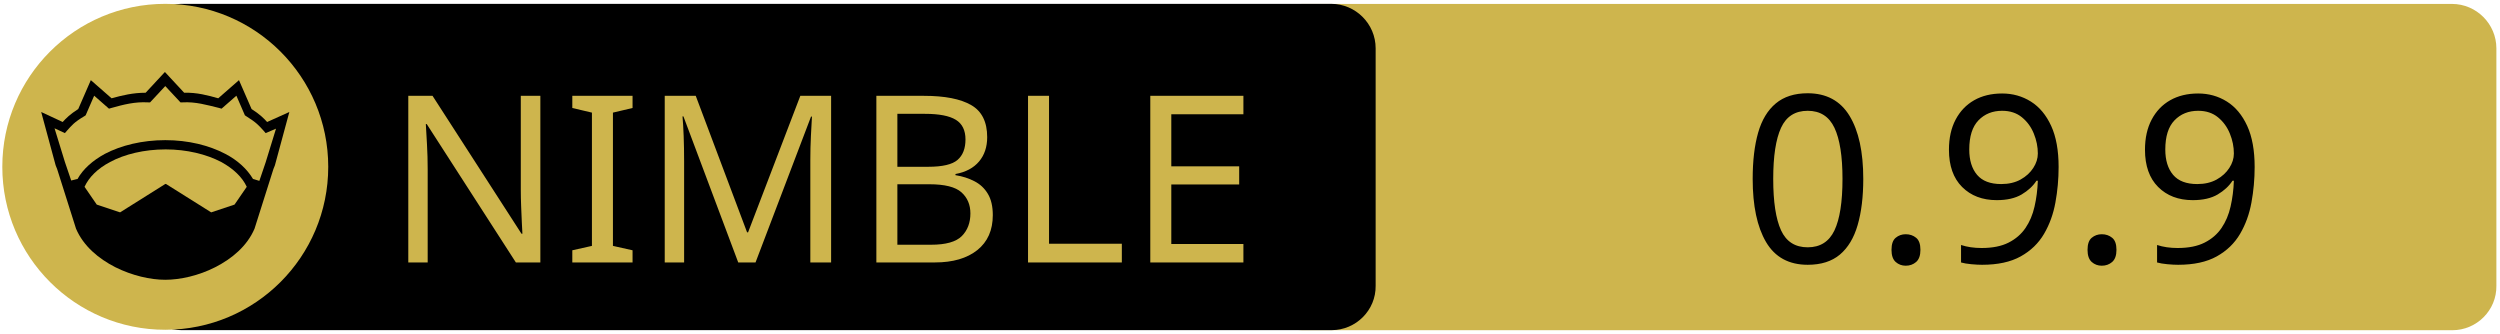
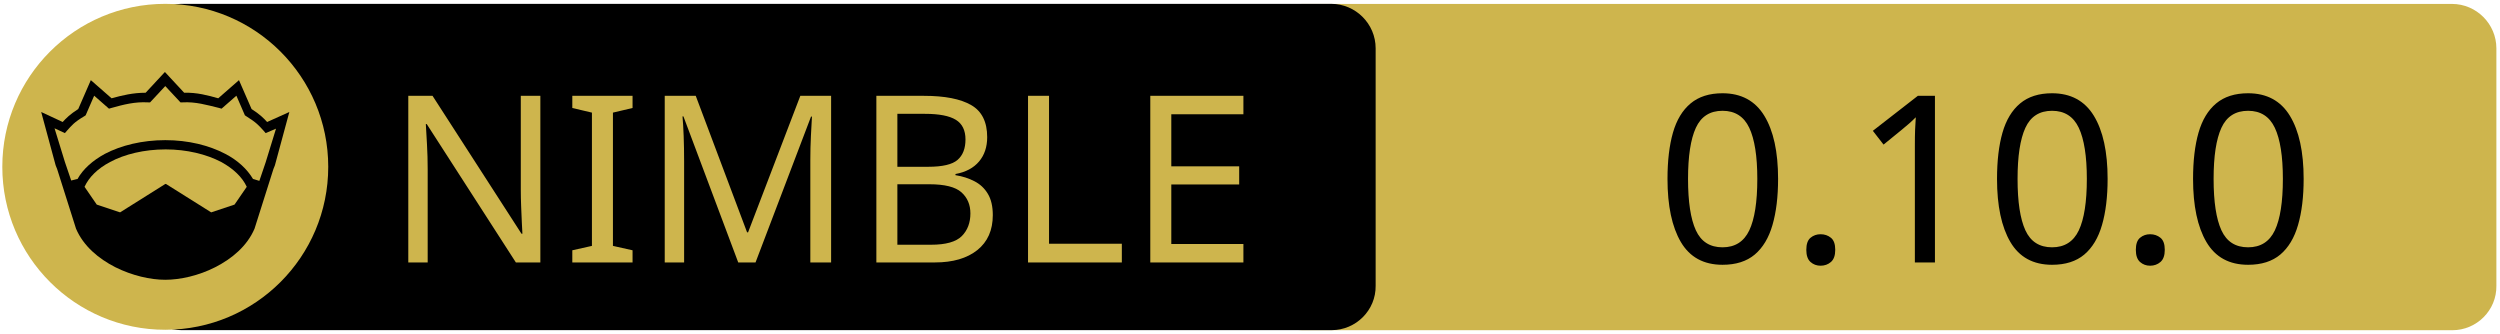
<svg xmlns="http://www.w3.org/2000/svg" xmlns:xlink="http://www.w3.org/1999/xlink" width="675" height="90" xml:space="preserve" version="1.1">
  <a xlink:href="https://github.com/c-blake/bu">
    <g>
      <path fill="#CEB54D" id="svg_15" d="m662.123,89.159l-310.5,0c-6.6,0 -12,-5.4 -12,-12l0,-64.1c0,-6.6 5.4,-12 12,-12l310.4,0c6.6,0 12,5.4 12,12l0,64.1c0.1,6.6 -5.3,12 -11.9,12z" />
      <path id="svg_1" d="m359.524,89.139l-310.5,0c-6.6,0 -12,-5.4 -12,-12l0,-64.1c0,-6.6 5.4,-12 12,-12l310.4,0c6.6,0 12,5.4 12,12l0,64.1c0.1,6.6 -5.3,12 -11.9,12z" />
      <rect id="svg_2" fill="none" height="45.9" width="315.3" class="st0" y="24.539" x="60.224" />
      <circle id="svg_4" fill="#CEB54D" r="44" cy="45.039" cx="44.624" class="st1" />
      <g id="XMLID_4_">
        <path id="svg_5" d="m78.124,30.239l-3.9,14.4l-0.4,1l-5.1,16.1c0,0 0,0 0,0c-2,4.7 -6.1,8.1 -10.6,10.4c-4.5,2.3 -9.5,3.4 -13.5,3.4c-4,0 -8.9,-1.1 -13.5,-3.4c-4.5,-2.3 -8.6,-5.7 -10.6,-10.4c0,0 0,0 0,0l-5.1,-16.1l-0.4,-1l-3.9,-14.4l5.8,2.7c0.9,-1 2,-2.1 4.2,-3.5l3.4,-7.8l5.6,4.9c2.9,-0.8 5.8,-1.5 9.2,-1.5l5.2,-5.6l5.2,5.6c3.4,-0.1 6.4,0.7 9.2,1.5l5.6,-4.9l3.4,7.8c2.2,1.4 3.3,2.5 4.2,3.5l6,-2.7z" />
        <g id="XMLID_6_">
          <g id="svg_6">
            <path id="svg_7" fill="#CEB54D" d="m66.624,50.439l-3.3,4.8l-6.3,2.1l-12.1,-7.6c-0.1,-0.1 -0.3,-0.1 -0.4,0l-12.1,7.6l-6.3,-2.1l-3.3,-4.8c1.2,-2.6 3.5,-4.9 6.9,-6.7c3.9,-2.1 9.2,-3.4 15,-3.4c5.7,0 11,1.3 15,3.4c3.3,1.8 5.7,4.1 6.9,6.7z" class="st1" />
          </g>
          <g id="svg_8" />
        </g>
        <g id="XMLID_5_">
          <g id="svg_9">
            <path id="svg_10" fill="#CEB54D" d="m74.524,34.739l-2.8,9.1l-1.7,5l-1.6,-0.5c0,0 -0.1,0 -0.1,0c-1.6,-2.7 -4.2,-5.1 -7.5,-6.8c-4.4,-2.3 -10,-3.7 -16.2,-3.7c-6.2,0 -11.9,1.4 -16.3,3.7c-3.3,1.8 -5.9,4.1 -7.4,6.8c0,0 -0.1,0 -0.1,0l-1.6,0.4l-1.7,-5l-2.8,-9.1l2.8,1.3l0.6,-0.7c1.2,-1.3 1.8,-2.2 4.7,-3.9l0.3,-0.2l2.3,-5.3l4,3.5l0.7,-0.2c3.2,-0.9 6.3,-1.7 9.8,-1.5l0.6,0l4.1,-4.4l4.1,4.4l0.6,0c3.5,-0.2 6.5,0.7 9.8,1.5l0.7,0.2l4,-3.5l2.3,5.3l0.3,0.2c2.9,1.8 3.5,2.6 4.7,3.9l0.6,0.7l2.8,-1.2z" class="st1" />
          </g>
          <g id="svg_11" />
        </g>
      </g>
      <text x="-442" y="-350.021" id="svg_16" font-size="63px" font-family="'PT Sans Caption', 'Tahoma', 'Helvetica Neue Medium', 'PT Sans', sans-serif" fill="#CEB54D" class="st1 st2 st3" transform="matrix(1 0 0 1 546.13 420.879)">NIMBLE</text>
-       <text x="-76.0" y="-350.012" id="svg_17" font-size="63.012px" font-family="'PT Sans Caption', 'Tahoma', 'Helvetica Neue Medium', 'PT Sans', sans-serif" fill="#000000" class="st1 st2 st3" transform="matrix(1 0 0 1 546.13 420.879)">0.9.9</text>
+       <text x="-99.0" y="-350.012" id="svg_17" font-size="63.012px" font-family="'PT Sans Caption', 'Tahoma', 'Helvetica Neue Medium', 'PT Sans', sans-serif" fill="#000000" class="st1 st2 st3" transform="matrix(1 0 0 1 546.13 420.879)">0.10.0</text>
    </g>
  </a>
</svg>
